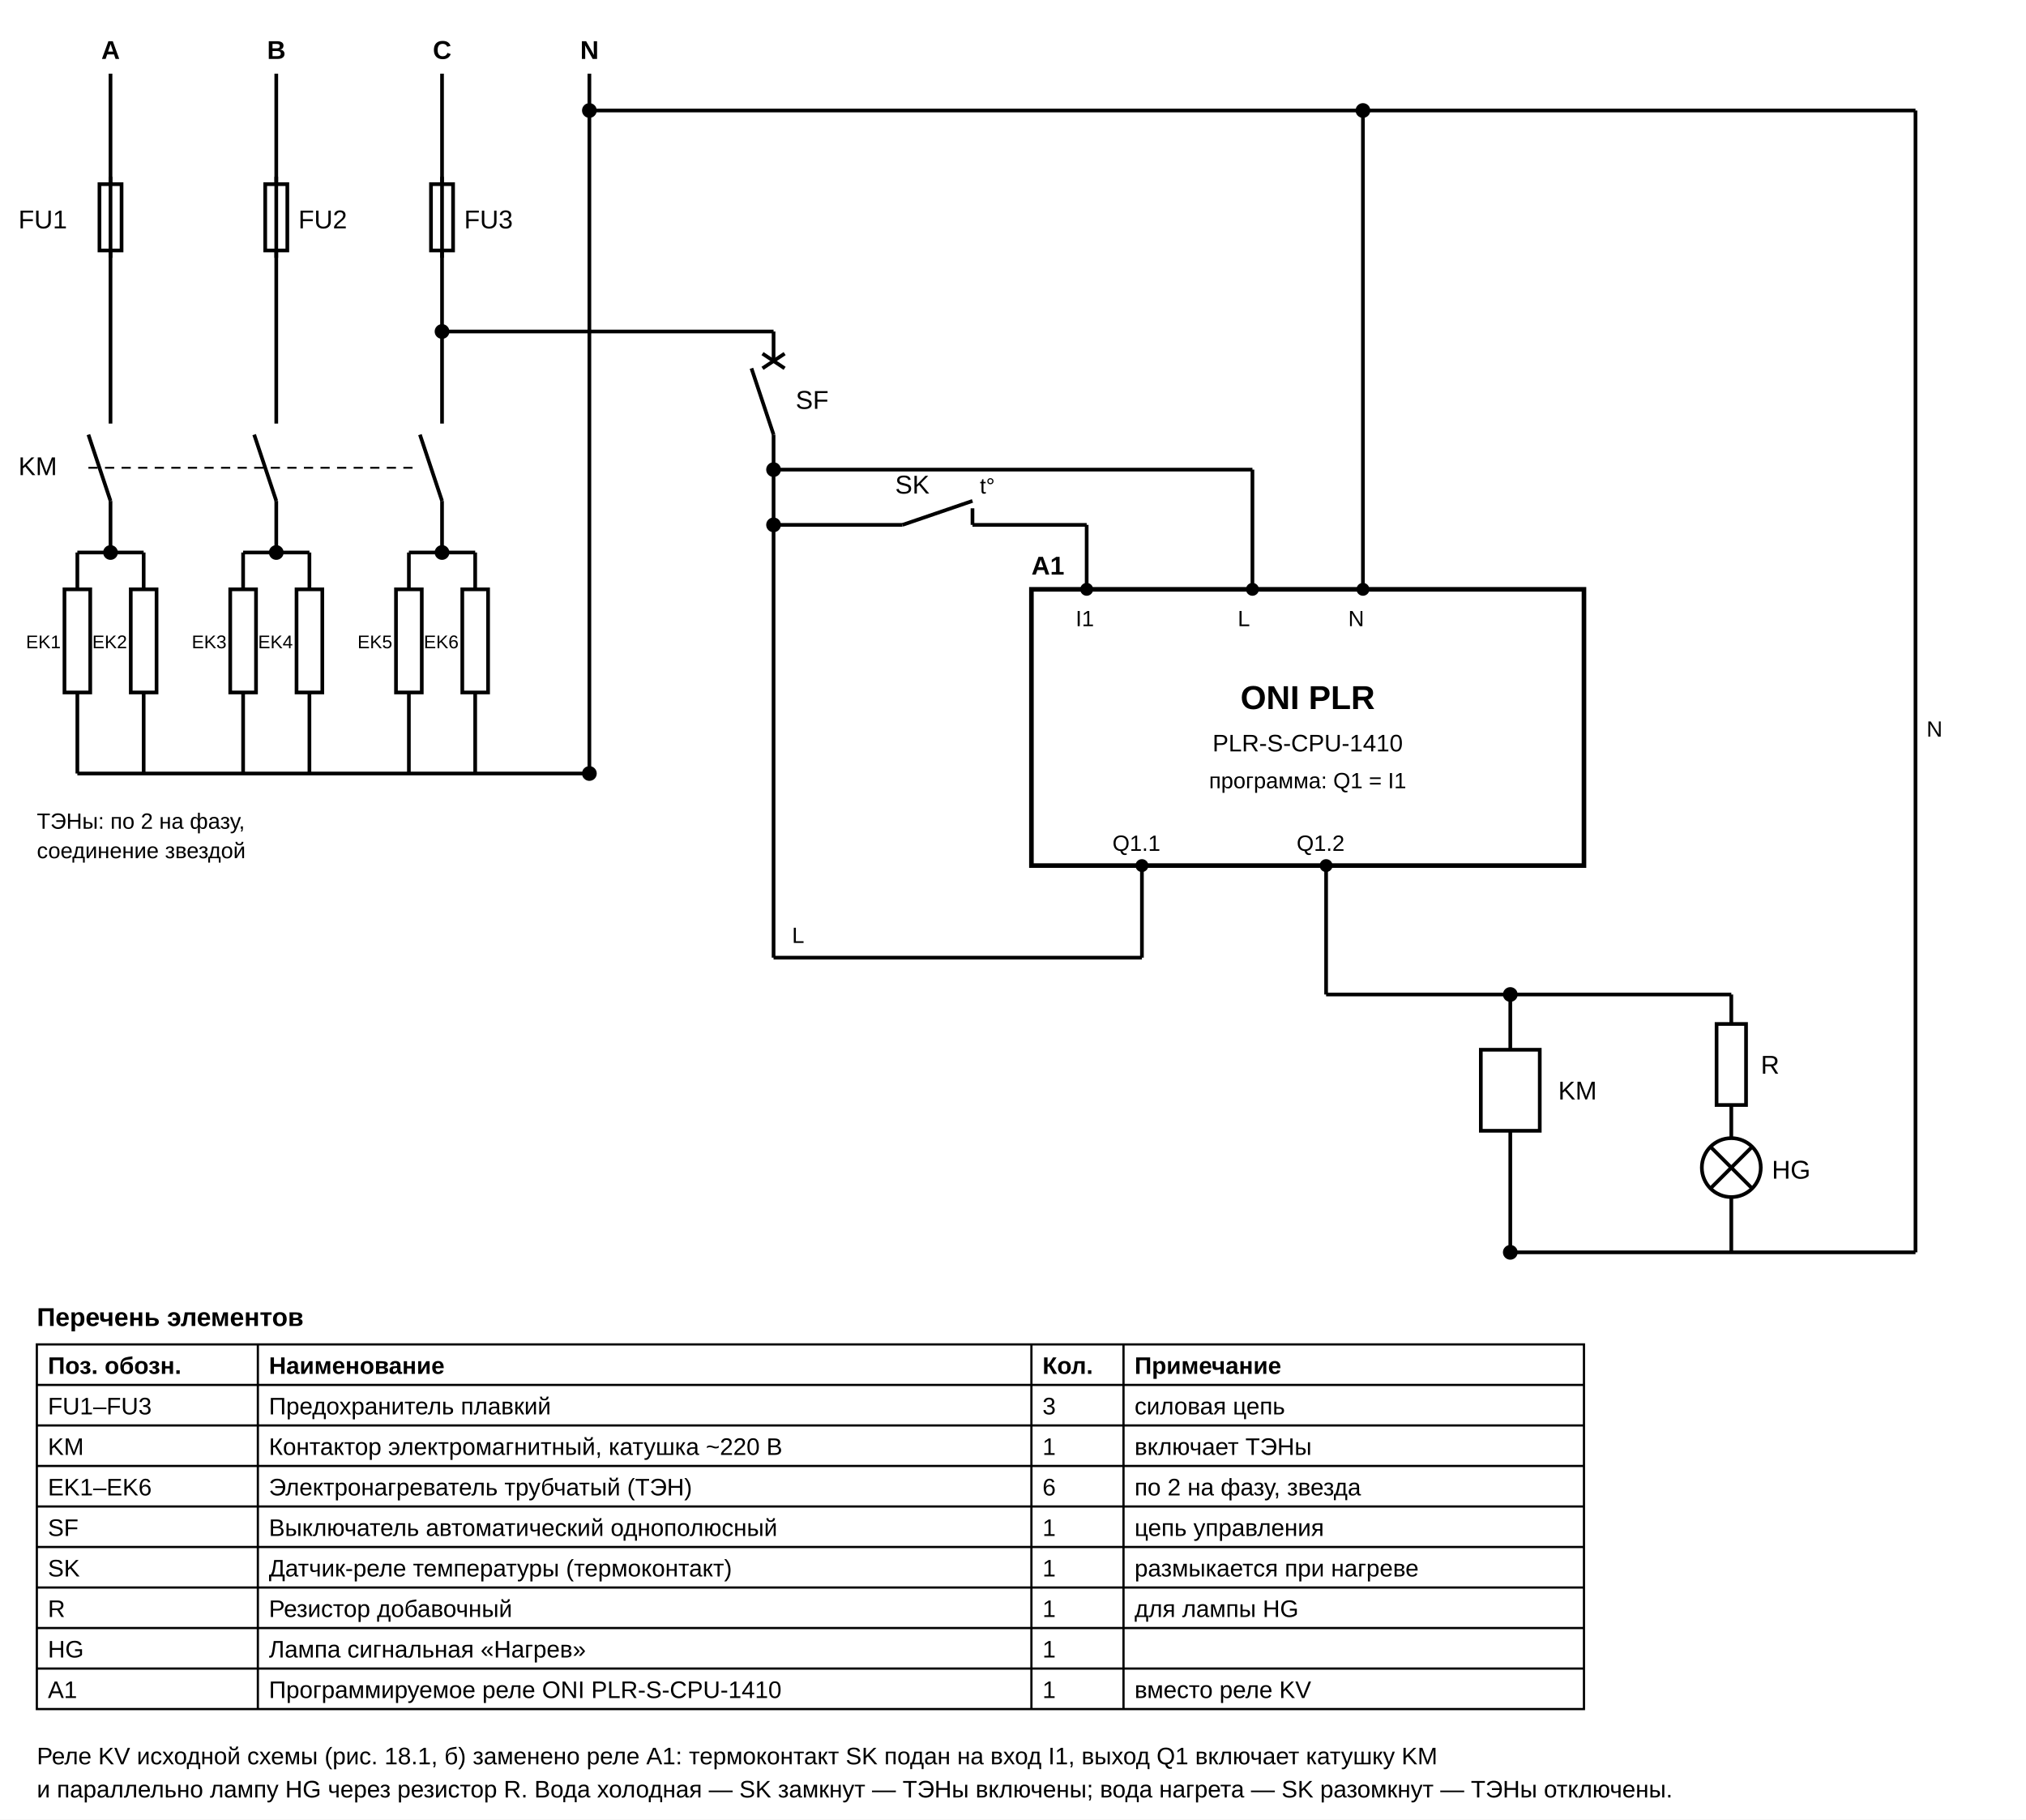
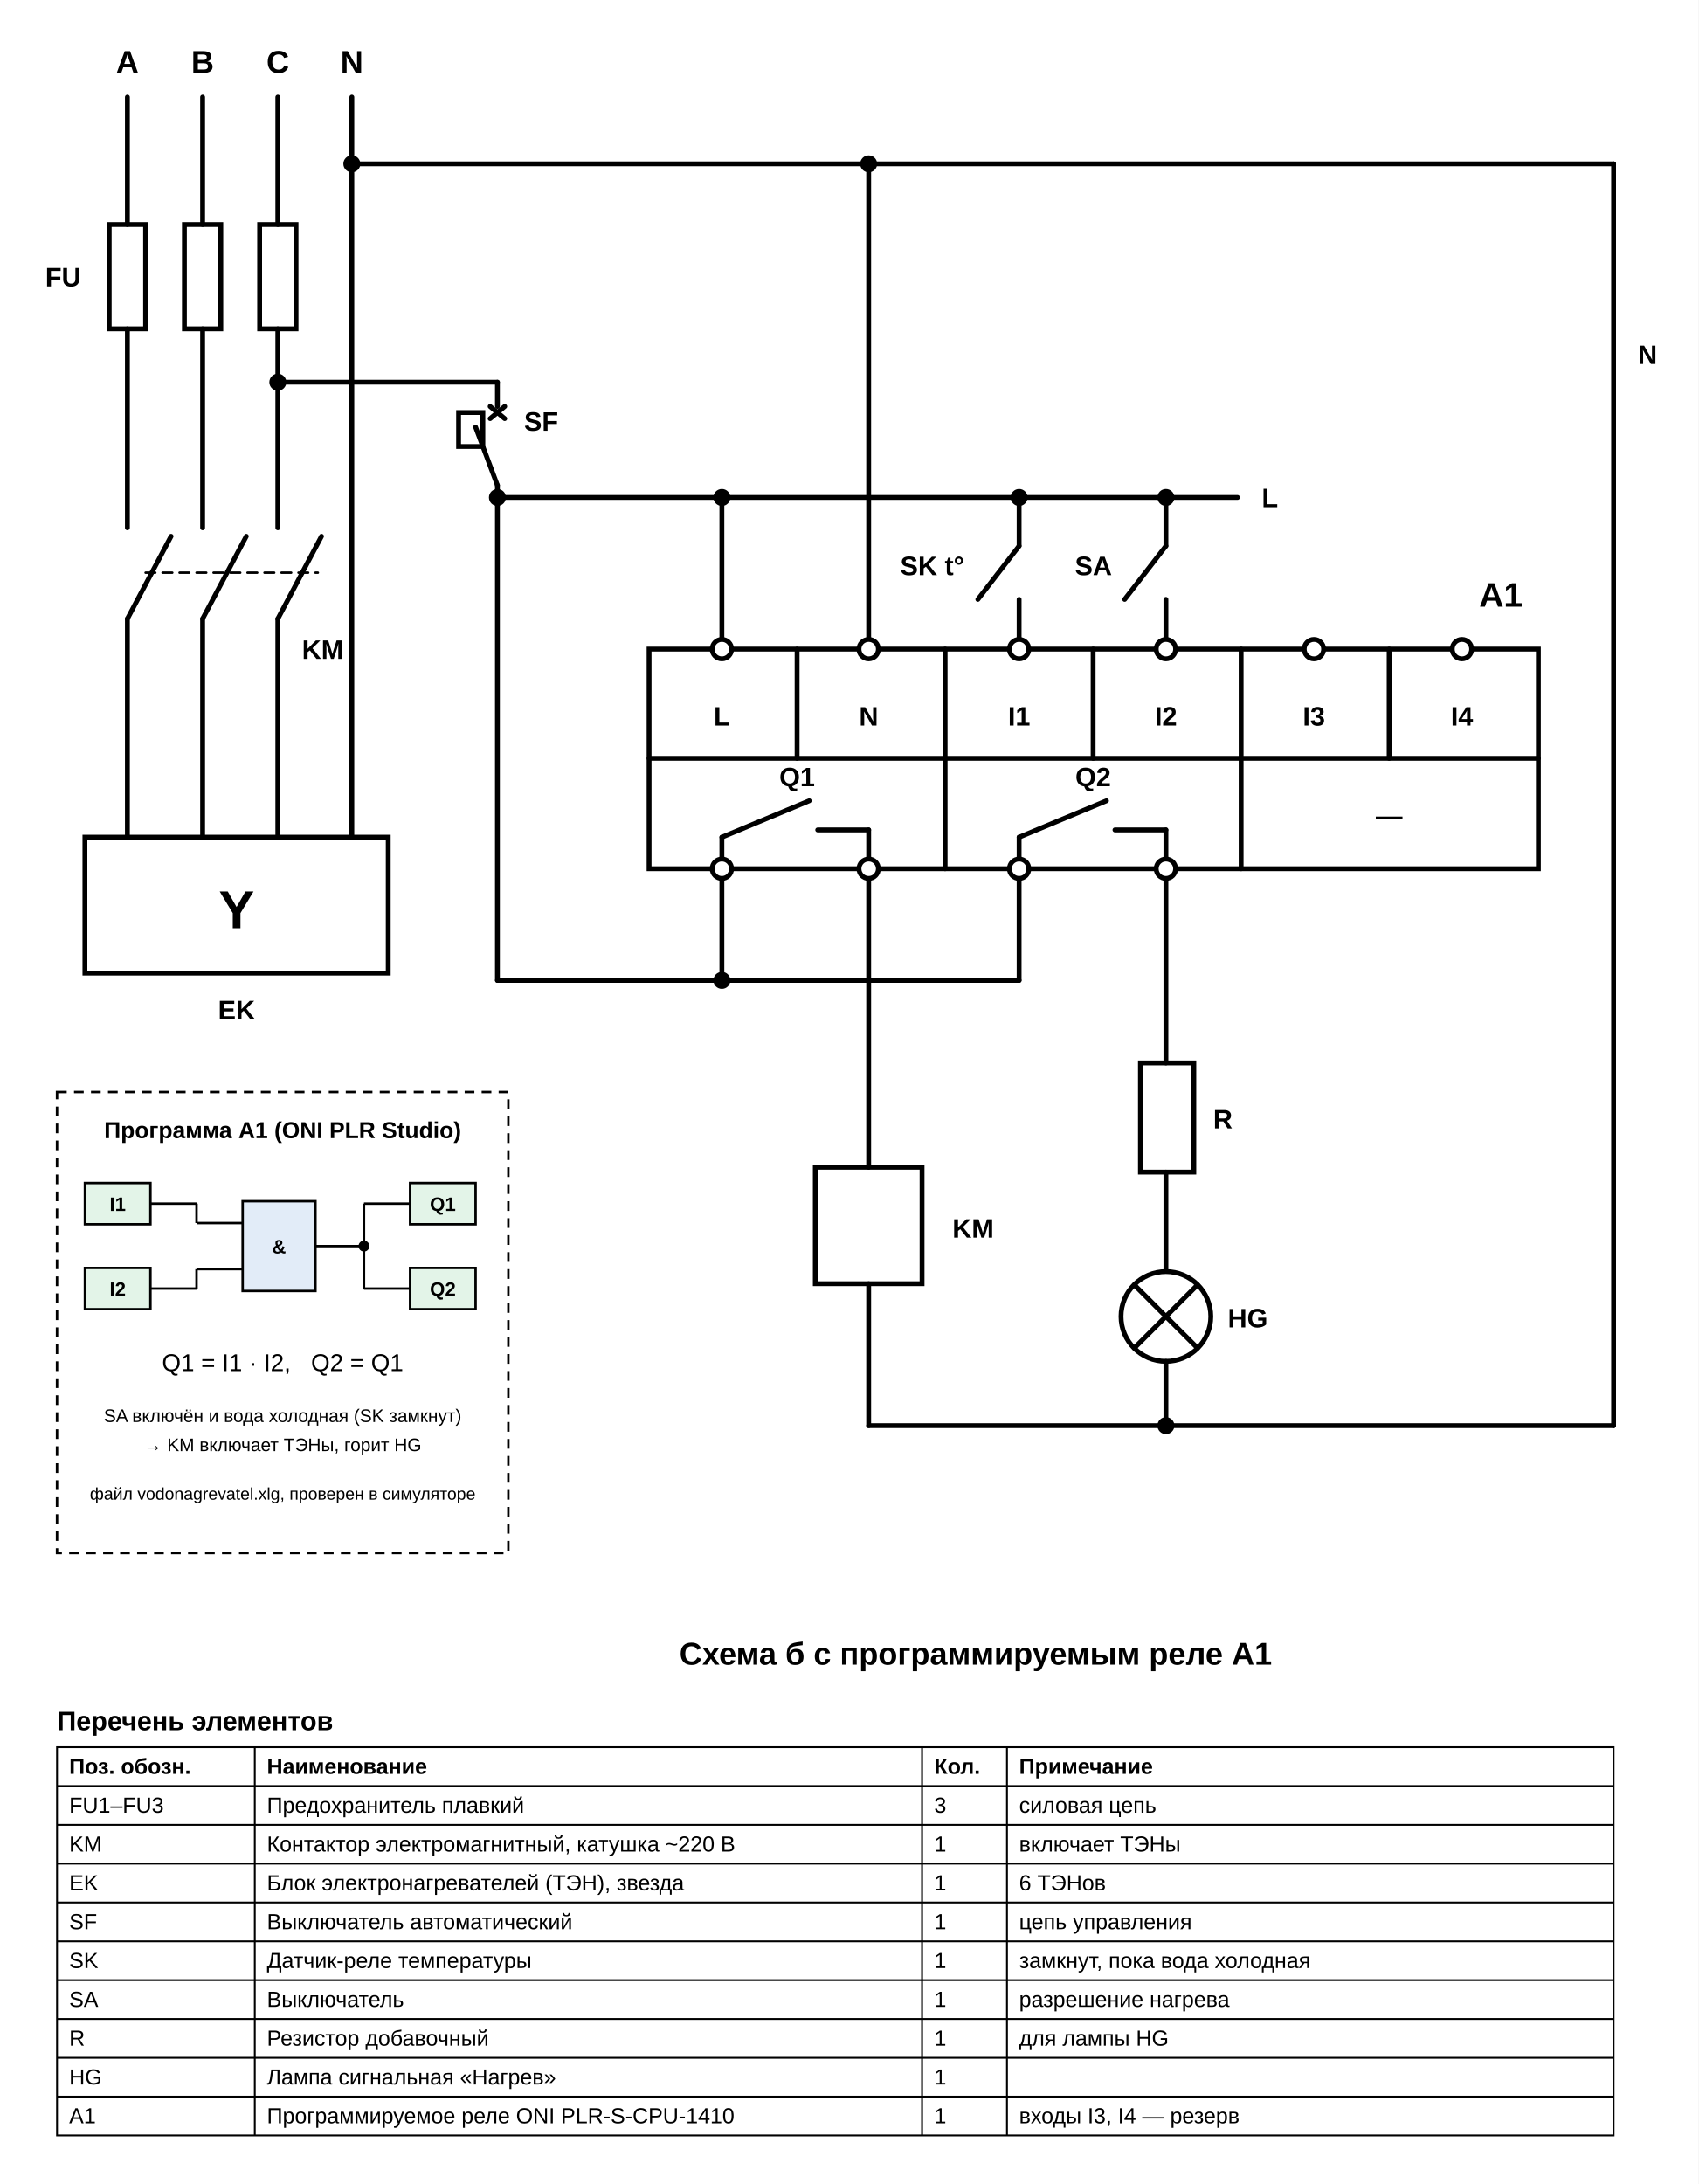
- <svg xmlns="http://www.w3.org/2000/svg" width="1100" height="988" viewBox="0 0 1100 988" font-family="Arial, sans-serif" font-size="14">
-   <rect width="1100" height="988" fill="#fff" />
-   <g stroke="#000" stroke-width="2" fill="none">
-     <line x1="60" y1="40" x2="60" y2="100" />
-     <rect x="54" y="100" width="12" height="36" />
-     <line x1="60" y1="96" x2="60" y2="140" />
-     <line x1="60" y1="136" x2="60" y2="230" />
-     <line x1="60" y1="272" x2="48" y2="236" />
-     <line x1="60" y1="272" x2="60" y2="300" />
-     <line x1="42" y1="300" x2="78" y2="300" />
-     <line x1="42" y1="300" x2="42" y2="320" />
-     <rect x="35" y="320" width="14" height="56" />
-     <line x1="42" y1="376" x2="42" y2="420" />
-     <line x1="78" y1="300" x2="78" y2="320" />
-     <rect x="71" y="320" width="14" height="56" />
-     <line x1="78" y1="376" x2="78" y2="420" />
-     <line x1="150" y1="40" x2="150" y2="100" />
-     <rect x="144" y="100" width="12" height="36" />
-     <line x1="150" y1="96" x2="150" y2="140" />
-     <line x1="150" y1="136" x2="150" y2="230" />
-     <line x1="150" y1="272" x2="138" y2="236" />
-     <line x1="150" y1="272" x2="150" y2="300" />
-     <line x1="132" y1="300" x2="168" y2="300" />
-     <line x1="132" y1="300" x2="132" y2="320" />
-     <rect x="125" y="320" width="14" height="56" />
-     <line x1="132" y1="376" x2="132" y2="420" />
-     <line x1="168" y1="300" x2="168" y2="320" />
-     <rect x="161" y="320" width="14" height="56" />
-     <line x1="168" y1="376" x2="168" y2="420" />
-     <line x1="240" y1="40" x2="240" y2="100" />
-     <rect x="234" y="100" width="12" height="36" />
-     <line x1="240" y1="96" x2="240" y2="140" />
-     <line x1="240" y1="136" x2="240" y2="230" />
-     <line x1="240" y1="272" x2="228" y2="236" />
-     <line x1="240" y1="272" x2="240" y2="300" />
-     <line x1="222" y1="300" x2="258" y2="300" />
-     <line x1="222" y1="300" x2="222" y2="320" />
-     <rect x="215" y="320" width="14" height="56" />
-     <line x1="222" y1="376" x2="222" y2="420" />
-     <line x1="258" y1="300" x2="258" y2="320" />
-     <rect x="251" y="320" width="14" height="56" />
-     <line x1="258" y1="376" x2="258" y2="420" />
-     <line x1="48" y1="254" x2="228" y2="254" stroke-dasharray="5 4" stroke-width="1" />
-     <line x1="42" y1="420" x2="320" y2="420" />
-     <line x1="320" y1="40" x2="320" y2="420" />
-     <line x1="320" y1="60" x2="1040" y2="60" />
-     <line x1="1040" y1="60" x2="1040" y2="680" />
-     <line x1="240" y1="180" x2="420" y2="180" />
-     <line x1="420" y1="180" x2="420" y2="196" />
-     <line x1="420" y1="236" x2="408" y2="200" />
-     <line x1="414" y1="192" x2="426" y2="200" />
-     <line x1="426" y1="192" x2="414" y2="200" />
-     <line x1="420" y1="236" x2="420" y2="520" />
-     <line x1="420" y1="255" x2="680" y2="255" />
-     <line x1="680" y1="255" x2="680" y2="320" />
-     <line x1="740" y1="60" x2="740" y2="320" />
-     <line x1="420" y1="285" x2="490" y2="285" />
-     <line x1="490" y1="285" x2="528" y2="272" />
-     <line x1="528" y1="285" x2="528" y2="276" />
-     <line x1="528" y1="285" x2="590" y2="285" />
-     <line x1="590" y1="285" x2="590" y2="320" />
-     <rect x="560" y="320" width="300" height="150" stroke-width="2.5" />
-     <line x1="420" y1="520" x2="620" y2="520" />
-     <line x1="620" y1="520" x2="620" y2="470" />
-     <line x1="720" y1="470" x2="720" y2="540" />
-     <line x1="720" y1="540" x2="940" y2="540" />
-     <line x1="820" y1="540" x2="820" y2="570" />
-     <rect x="804" y="570" width="32" height="44" />
-     <line x1="820" y1="614" x2="820" y2="680" />
-     <line x1="940" y1="540" x2="940" y2="556" />
-     <rect x="932" y="556" width="16" height="44" />
-     <line x1="940" y1="600" x2="940" y2="618" />
-     <circle cx="940" cy="634" r="16" />
-     <line x1="929" y1="623" x2="951" y2="645" />
-     <line x1="951" y1="623" x2="929" y2="645" />
-     <line x1="940" y1="650" x2="940" y2="680" />
-     <line x1="820" y1="680" x2="1040" y2="680" />
+ <svg xmlns="http://www.w3.org/2000/svg" width="1400" height="1800" viewBox="0 0 1400 1800" font-family="Arial, sans-serif" font-size="22">
+   <rect width="1400" height="1800" fill="#fff" />
+   <g stroke="#000" stroke-width="4" fill="none" stroke-linecap="round">
+     <line x1="105" y1="80" x2="105" y2="185" />
+     <rect x="90" y="185" width="30" height="86" />
+     <line x1="105" y1="271" x2="105" y2="435" />
+     <line x1="105" y1="510" x2="141" y2="442" />
+     <line x1="105" y1="510" x2="105" y2="690" />
+     <line x1="167" y1="80" x2="167" y2="185" />
+     <rect x="152" y="185" width="30" height="86" />
+     <line x1="167" y1="271" x2="167" y2="435" />
+     <line x1="167" y1="510" x2="203" y2="442" />
+     <line x1="167" y1="510" x2="167" y2="690" />
+     <line x1="229" y1="80" x2="229" y2="185" />
+     <rect x="214" y="185" width="30" height="86" />
+     <line x1="229" y1="271" x2="229" y2="435" />
+     <line x1="229" y1="510" x2="265" y2="442" />
+     <line x1="229" y1="510" x2="229" y2="690" />
+     <line x1="290" y1="80" x2="290" y2="690" />
+     <line x1="120" y1="472" x2="262" y2="472" stroke-dasharray="8 6" stroke-width="2" />
+     <rect x="70" y="690" width="250" height="112" />
+     <line x1="290" y1="135" x2="1330" y2="135" />
+     <line x1="1330" y1="135" x2="1330" y2="1175" />
+     <line x1="716" y1="1175" x2="1330" y2="1175" />
+     <line x1="229" y1="315" x2="410" y2="315" />
+     <line x1="410" y1="315" x2="410" y2="335" />
+     <rect x="378" y="340" width="20" height="28" />
+     <line x1="410" y1="400" x2="392" y2="352" />
+     <line x1="404" y1="335" x2="416" y2="345" />
+     <line x1="416" y1="335" x2="404" y2="345" />
+     <line x1="410" y1="400" x2="410" y2="410" />
+     <line x1="410" y1="410" x2="1020" y2="410" />
+     <line x1="410" y1="410" x2="410" y2="808" />
+     <line x1="410" y1="808" x2="840" y2="808" />
+     <rect x="535" y="535" width="733" height="181" stroke-width="4" />
+     <line x1="535" y1="625" x2="1268" y2="625" />
+     <line x1="657" y1="535" x2="657" y2="625" />
+     <line x1="779" y1="535" x2="779" y2="625" />
+     <line x1="901" y1="535" x2="901" y2="625" />
+     <line x1="1023" y1="535" x2="1023" y2="625" />
+     <line x1="1145" y1="535" x2="1145" y2="625" />
+     <line x1="779" y1="625" x2="779" y2="716" />
+     <line x1="1023" y1="625" x2="1023" y2="716" />
+     <line x1="595" y1="716" x2="595" y2="690" />
+     <line x1="595" y1="690" x2="667" y2="660" />
+     <line x1="716" y1="716" x2="716" y2="684" />
+     <line x1="716" y1="684" x2="674" y2="684" />
+     <line x1="840" y1="716" x2="840" y2="690" />
+     <line x1="840" y1="690" x2="912" y2="660" />
+     <line x1="961" y1="716" x2="961" y2="684" />
+     <line x1="961" y1="684" x2="919" y2="684" />
+     <line x1="595" y1="410" x2="595" y2="527" />
+     <line x1="716" y1="135" x2="716" y2="527" />
+     <line x1="840" y1="410" x2="840" y2="450" />
+     <line x1="840" y1="450" x2="806" y2="494" />
+     <line x1="840" y1="494" x2="840" y2="527" />
+     <line x1="961" y1="410" x2="961" y2="450" />
+     <line x1="961" y1="450" x2="927" y2="494" />
+     <line x1="961" y1="494" x2="961" y2="527" />
+     <line x1="595" y1="724" x2="595" y2="808" />
+     <line x1="840" y1="724" x2="840" y2="808" />
+     <line x1="716" y1="724" x2="716" y2="962" />
+     <rect x="672" y="962" width="88" height="96" />
+     <line x1="716" y1="1058" x2="716" y2="1175" />
+     <line x1="961" y1="724" x2="961" y2="876" />
+     <rect x="940" y="876" width="44" height="90" />
+     <line x1="961" y1="966" x2="961" y2="1048" />
+     <circle cx="961" cy="1085" r="37" fill="#fff" />
+     <line x1="935" y1="1059" x2="987" y2="1111" />
+     <line x1="987" y1="1059" x2="935" y2="1111" />
+     <line x1="961" y1="1122" x2="961" y2="1175" />
+     <circle cx="595" cy="535" r="8" fill="#fff" />
+     <circle cx="716" cy="535" r="8" fill="#fff" />
+     <circle cx="840" cy="535" r="8" fill="#fff" />
+     <circle cx="961" cy="535" r="8" fill="#fff" />
+     <circle cx="1083" cy="535" r="8" fill="#fff" />
+     <circle cx="1205" cy="535" r="8" fill="#fff" />
+     <circle cx="595" cy="716" r="8" fill="#fff" />
+     <circle cx="716" cy="716" r="8" fill="#fff" />
+     <circle cx="840" cy="716" r="8" fill="#fff" />
+     <circle cx="961" cy="716" r="8" fill="#fff" />
  </g>
  <g fill="#000">
-     <circle cx="60" cy="300" r="4" />
-     <circle cx="150" cy="300" r="4" />
-     <circle cx="240" cy="300" r="4" />
-     <circle cx="320" cy="420" r="4" />
-     <circle cx="320" cy="60" r="4" />
-     <circle cx="240" cy="180" r="4" />
-     <circle cx="420" cy="255" r="4" />
-     <circle cx="740" cy="60" r="4" />
-     <circle cx="420" cy="285" r="4" />
-     <circle cx="590" cy="320" r="3.5" />
-     <circle cx="680" cy="320" r="3.5" />
-     <circle cx="740" cy="320" r="3.5" />
-     <circle cx="620" cy="470" r="3.5" />
-     <circle cx="720" cy="470" r="3.5" />
-     <circle cx="820" cy="540" r="4" />
-     <circle cx="820" cy="680" r="4" />
-   </g>
-   <text x="55" y="32" font-weight="bold">A</text>
-   <text x="145" y="32" font-weight="bold">B</text>
-   <text x="235" y="32" font-weight="bold">C</text>
-   <text x="315" y="32" font-weight="bold">N</text>
-   <text x="33" y="352" font-size="10" text-anchor="end">EK1</text>
-   <text x="69" y="352" font-size="10" text-anchor="end">EK2</text>
-   <text x="123" y="352" font-size="10" text-anchor="end">EK3</text>
-   <text x="159" y="352" font-size="10" text-anchor="end">EK4</text>
-   <text x="213" y="352" font-size="10" text-anchor="end">EK5</text>
-   <text x="249" y="352" font-size="10" text-anchor="end">EK6</text>
-   <text x="10" y="124">FU1</text>
-   <text x="162" y="124">FU2</text>
-   <text x="252" y="124">FU3</text>
-   <text x="10" y="258">KM</text>
-   <text x="432" y="222">SF</text>
-   <text x="486" y="268">SK</text>
-   <text x="532" y="268" font-size="12">t°</text>
-   <text x="584" y="340" font-size="12">I1</text>
-   <text x="672" y="340" font-size="12">L</text>
-   <text x="732" y="340" font-size="12">N</text>
-   <text x="604" y="462" font-size="12">Q1.1</text>
-   <text x="704" y="462" font-size="12">Q1.2</text>
-   <text x="560" y="312" font-weight="bold">A1</text>
-   <text x="710" y="385" text-anchor="middle" font-size="18" font-weight="bold">ONI PLR</text>
-   <text x="710" y="408" text-anchor="middle" font-size="13">PLR-S-CPU-1410</text>
-   <text x="710" y="428" text-anchor="middle" font-size="12">программа: Q1 = I1</text>
-   <text x="430" y="512" font-size="12">L</text>
-   <text x="846" y="597">KM</text>
-   <text x="956" y="583">R</text>
-   <text x="962" y="640">HG</text>
-   <text x="1046" y="400" font-size="12">N</text>
-   <text x="20" y="450" font-size="12">ТЭНы: по 2 на фазу,</text>
-   <text x="20" y="466" font-size="12">соединение звездой</text>
-   <g stroke="#000" stroke-width="1.2" fill="none">
-     <rect x="20" y="730" width="840" height="198" />
-     <line x1="140" y1="730" x2="140" y2="928" />
-     <line x1="560" y1="730" x2="560" y2="928" />
-     <line x1="610" y1="730" x2="610" y2="928" />
-     <line x1="20" y1="752" x2="860" y2="752" />
-     <line x1="20" y1="774" x2="860" y2="774" />
-     <line x1="20" y1="796" x2="860" y2="796" />
-     <line x1="20" y1="818" x2="860" y2="818" />
-     <line x1="20" y1="840" x2="860" y2="840" />
-     <line x1="20" y1="862" x2="860" y2="862" />
-     <line x1="20" y1="884" x2="860" y2="884" />
-     <line x1="20" y1="906" x2="860" y2="906" />
-   </g>
-   <text x="20" y="720" font-weight="bold">Перечень элементов</text>
-   <text x="26" y="746" font-weight="bold" font-size="13">Поз. обозн.</text>
-   <text x="146" y="746" font-weight="bold" font-size="13">Наименование</text>
-   <text x="566" y="746" font-weight="bold" font-size="13">Кол.</text>
-   <text x="616" y="746" font-weight="bold" font-size="13">Примечание</text>
-   <text x="26" y="768" font-size="13">FU1–FU3</text>
-   <text x="146" y="768" font-size="13">Предохранитель плавкий</text>
-   <text x="566" y="768" font-size="13">3</text>
-   <text x="616" y="768" font-size="13">силовая цепь</text>
-   <text x="26" y="790" font-size="13">KM</text>
-   <text x="146" y="790" font-size="13">Контактор электромагнитный, катушка ~220 В</text>
-   <text x="566" y="790" font-size="13">1</text>
-   <text x="616" y="790" font-size="13">включает ТЭНы</text>
-   <text x="26" y="812" font-size="13">EK1–EK6</text>
-   <text x="146" y="812" font-size="13">Электронагреватель трубчатый (ТЭН)</text>
-   <text x="566" y="812" font-size="13">6</text>
-   <text x="616" y="812" font-size="13">по 2 на фазу, звезда</text>
-   <text x="26" y="834" font-size="13">SF</text>
-   <text x="146" y="834" font-size="13">Выключатель автоматический однополюсный</text>
-   <text x="566" y="834" font-size="13">1</text>
-   <text x="616" y="834" font-size="13">цепь управления</text>
-   <text x="26" y="856" font-size="13">SK</text>
-   <text x="146" y="856" font-size="13">Датчик-реле температуры (термоконтакт)</text>
-   <text x="566" y="856" font-size="13">1</text>
-   <text x="616" y="856" font-size="13">размыкается при нагреве</text>
-   <text x="26" y="878" font-size="13">R</text>
-   <text x="146" y="878" font-size="13">Резистор добавочный</text>
-   <text x="566" y="878" font-size="13">1</text>
-   <text x="616" y="878" font-size="13">для лампы HG</text>
-   <text x="26" y="900" font-size="13">HG</text>
-   <text x="146" y="900" font-size="13">Лампа сигнальная «Нагрев»</text>
-   <text x="566" y="900" font-size="13">1</text>
-   <text x="616" y="900" font-size="13" />
-   <text x="26" y="922" font-size="13">A1</text>
-   <text x="146" y="922" font-size="13">Программируемое реле ONI PLR-S-CPU-1410</text>
-   <text x="566" y="922" font-size="13">1</text>
-   <text x="616" y="922" font-size="13">вместо реле KV</text>
-   <text x="20" y="958" font-size="13">Реле KV исходной схемы (рис. 18.1, б) заменено реле A1: термоконтакт SK подан на вход I1, выход Q1 включает катушку KM</text>
-   <text x="20" y="976" font-size="13">и параллельно лампу HG через резистор R. Вода холодная — SK замкнут — ТЭНы включены; вода нагрета — SK разомкнут — ТЭНы отключены.</text>
+     <circle cx="290" cy="135" r="7" />
+     <circle cx="716" cy="135" r="7" />
+     <circle cx="961" cy="1175" r="7" />
+     <circle cx="229" cy="315" r="7" />
+     <circle cx="410" cy="410" r="7" />
+     <circle cx="595" cy="410" r="7" />
+     <circle cx="840" cy="410" r="7" />
+     <circle cx="961" cy="410" r="7" />
+     <circle cx="595" cy="808" r="7" />
+   </g>
+   <g stroke="#000" fill="#000">
+     <rect x="47" y="900" width="372" height="380" fill="#fff" stroke-dasharray="8 6" stroke-width="2" />
+     <text x="233" y="938" font-weight="bold" text-anchor="middle" font-size="19" stroke="none">Программа A1 (ONI PLR Studio)</text>
+     <rect x="70" y="975" width="54" height="34" fill="#e3f4e8" stroke-width="2" />
+     <text x="97.0" y="998.0" text-anchor="middle" font-weight="bold" font-size="16" stroke="none">I1</text>
+     <rect x="70" y="1045" width="54" height="34" fill="#e3f4e8" stroke-width="2" />
+     <text x="97.0" y="1068.0" text-anchor="middle" font-weight="bold" font-size="16" stroke="none">I2</text>
+     <rect x="200" y="990" width="60" height="74" fill="#e2ecf8" stroke-width="2" />
+     <text x="230.0" y="1033.0" text-anchor="middle" font-weight="bold" font-size="16" stroke="none">&amp;</text>
+     <rect x="338" y="975" width="54" height="34" fill="#e3f4e8" stroke-width="2" />
+     <text x="365.0" y="998.0" text-anchor="middle" font-weight="bold" font-size="16" stroke="none">Q1</text>
+     <rect x="338" y="1045" width="54" height="34" fill="#e3f4e8" stroke-width="2" />
+     <text x="365.0" y="1068.0" text-anchor="middle" font-weight="bold" font-size="16" stroke="none">Q2</text>
+     <line x1="124" y1="992" x2="162" y2="992" stroke-width="2" />
+     <line x1="162" y1="992" x2="162" y2="1008" stroke-width="2" />
+     <line x1="162" y1="1008" x2="200" y2="1008" stroke-width="2" />
+     <line x1="124" y1="1062" x2="162" y2="1062" stroke-width="2" />
+     <line x1="162" y1="1062" x2="162" y2="1046" stroke-width="2" />
+     <line x1="162" y1="1046" x2="200" y2="1046" stroke-width="2" />
+     <line x1="260" y1="1027" x2="300" y2="1027" stroke-width="2" />
+     <line x1="300" y1="992" x2="300" y2="1062" stroke-width="2" />
+     <line x1="300" y1="992" x2="338" y2="992" stroke-width="2" />
+     <line x1="300" y1="1062" x2="338" y2="1062" stroke-width="2" />
+     <circle cx="300" cy="1027" r="4" fill="#000" />
+     <text x="233" y="1130" text-anchor="middle" font-size="20" stroke="none">Q1 = I1 · I2,   Q2 = Q1</text>
+     <text x="233" y="1172" text-anchor="middle" font-size="15" stroke="none">SA включён и вода холодная (SK замкнут)</text>
+     <text x="233" y="1196" text-anchor="middle" font-size="15" stroke="none">→ KM включает ТЭНы, горит HG</text>
+     <text x="233" y="1236" text-anchor="middle" font-size="14" stroke="none">файл vodonagrevatel.xlg, проверен в симуляторе</text>
+   </g>
+   <g stroke="#000" stroke-width="1.5" fill="none">
+     <rect x="47" y="1440" width="1283" height="320" />
+     <line x1="210" y1="1440" x2="210" y2="1760" />
+     <line x1="760" y1="1440" x2="760" y2="1760" />
+     <line x1="830" y1="1440" x2="830" y2="1760" />
+     <line x1="47" y1="1472" x2="1330" y2="1472" />
+     <line x1="47" y1="1504" x2="1330" y2="1504" />
+     <line x1="47" y1="1536" x2="1330" y2="1536" />
+     <line x1="47" y1="1568" x2="1330" y2="1568" />
+     <line x1="47" y1="1600" x2="1330" y2="1600" />
+     <line x1="47" y1="1632" x2="1330" y2="1632" />
+     <line x1="47" y1="1664" x2="1330" y2="1664" />
+     <line x1="47" y1="1696" x2="1330" y2="1696" />
+     <line x1="47" y1="1728" x2="1330" y2="1728" />
+   </g>
+   <text x="105" y="60" font-weight="bold" text-anchor="middle" font-size="26">A</text>
+   <text x="167" y="60" font-weight="bold" text-anchor="middle" font-size="26">B</text>
+   <text x="229" y="60" font-weight="bold" text-anchor="middle" font-size="26">C</text>
+   <text x="290" y="60" font-weight="bold" text-anchor="middle" font-size="26">N</text>
+   <text x="52" y="236" font-weight="bold" text-anchor="middle">FU</text>
+   <text x="266" y="543" font-weight="bold" text-anchor="middle">KM</text>
+   <text x="195" y="765" font-weight="bold" text-anchor="middle" font-size="44">Y</text>
+   <text x="195" y="840" font-weight="bold" text-anchor="middle">EK</text>
+   <text x="1358" y="300" font-weight="bold" text-anchor="middle">N</text>
+   <text x="432" y="355" font-weight="bold">SF</text>
+   <text x="1040" y="418" font-weight="bold">L</text>
+   <text x="595" y="598" font-weight="bold" text-anchor="middle">L</text>
+   <text x="716" y="598" font-weight="bold" text-anchor="middle">N</text>
+   <text x="840" y="598" font-weight="bold" text-anchor="middle">I1</text>
+   <text x="961" y="598" font-weight="bold" text-anchor="middle">I2</text>
+   <text x="1083" y="598" font-weight="bold" text-anchor="middle">I3</text>
+   <text x="1205" y="598" font-weight="bold" text-anchor="middle">I4</text>
+   <text x="1255" y="500" font-weight="bold" text-anchor="end" font-size="28">A1</text>
+   <text x="657" y="648" font-weight="bold" text-anchor="middle">Q1</text>
+   <text x="901" y="648" font-weight="bold" text-anchor="middle">Q2</text>
+   <text x="1145" y="680" font-weight="bold" text-anchor="middle">—</text>
+   <text x="742" y="474" font-weight="bold">SK t°</text>
+   <text x="886" y="474" font-weight="bold">SA</text>
+   <text x="785" y="1020" font-weight="bold">KM</text>
+   <text x="1000" y="930" font-weight="bold">R</text>
+   <text x="1012" y="1094" font-weight="bold">HG</text>
+   <text x="47" y="1426" font-weight="bold">Перечень элементов</text>
+   <text x="57" y="1462" font-weight="bold" font-size="18">Поз. обозн.</text>
+   <text x="220" y="1462" font-weight="bold" font-size="18">Наименование</text>
+   <text x="770" y="1462" font-weight="bold" font-size="18">Кол.</text>
+   <text x="840" y="1462" font-weight="bold" font-size="18">Примечание</text>
+   <text x="57" y="1494" font-size="18">FU1–FU3</text>
+   <text x="220" y="1494" font-size="18">Предохранитель плавкий</text>
+   <text x="770" y="1494" font-size="18">3</text>
+   <text x="840" y="1494" font-size="18">силовая цепь</text>
+   <text x="57" y="1526" font-size="18">KM</text>
+   <text x="220" y="1526" font-size="18">Контактор электромагнитный, катушка ~220 В</text>
+   <text x="770" y="1526" font-size="18">1</text>
+   <text x="840" y="1526" font-size="18">включает ТЭНы</text>
+   <text x="57" y="1558" font-size="18">EK</text>
+   <text x="220" y="1558" font-size="18">Блок электронагревателей (ТЭН), звезда</text>
+   <text x="770" y="1558" font-size="18">1</text>
+   <text x="840" y="1558" font-size="18">6 ТЭНов</text>
+   <text x="57" y="1590" font-size="18">SF</text>
+   <text x="220" y="1590" font-size="18">Выключатель автоматический</text>
+   <text x="770" y="1590" font-size="18">1</text>
+   <text x="840" y="1590" font-size="18">цепь управления</text>
+   <text x="57" y="1622" font-size="18">SK</text>
+   <text x="220" y="1622" font-size="18">Датчик-реле температуры</text>
+   <text x="770" y="1622" font-size="18">1</text>
+   <text x="840" y="1622" font-size="18">замкнут, пока вода холодная</text>
+   <text x="57" y="1654" font-size="18">SA</text>
+   <text x="220" y="1654" font-size="18">Выключатель</text>
+   <text x="770" y="1654" font-size="18">1</text>
+   <text x="840" y="1654" font-size="18">разрешение нагрева</text>
+   <text x="57" y="1686" font-size="18">R</text>
+   <text x="220" y="1686" font-size="18">Резистор добавочный</text>
+   <text x="770" y="1686" font-size="18">1</text>
+   <text x="840" y="1686" font-size="18">для лампы HG</text>
+   <text x="57" y="1718" font-size="18">HG</text>
+   <text x="220" y="1718" font-size="18">Лампа сигнальная «Нагрев»</text>
+   <text x="770" y="1718" font-size="18">1</text>
+   <text x="840" y="1718" font-size="18" />
+   <text x="57" y="1750" font-size="18">A1</text>
+   <text x="220" y="1750" font-size="18">Программируемое реле ONI PLR-S-CPU-1410</text>
+   <text x="770" y="1750" font-size="18">1</text>
+   <text x="840" y="1750" font-size="18">входы I3, I4 — резерв</text>
+   <text x="560" y="1372" font-weight="bold" font-size="26">Схема б с программируемым реле A1</text>
</svg>
